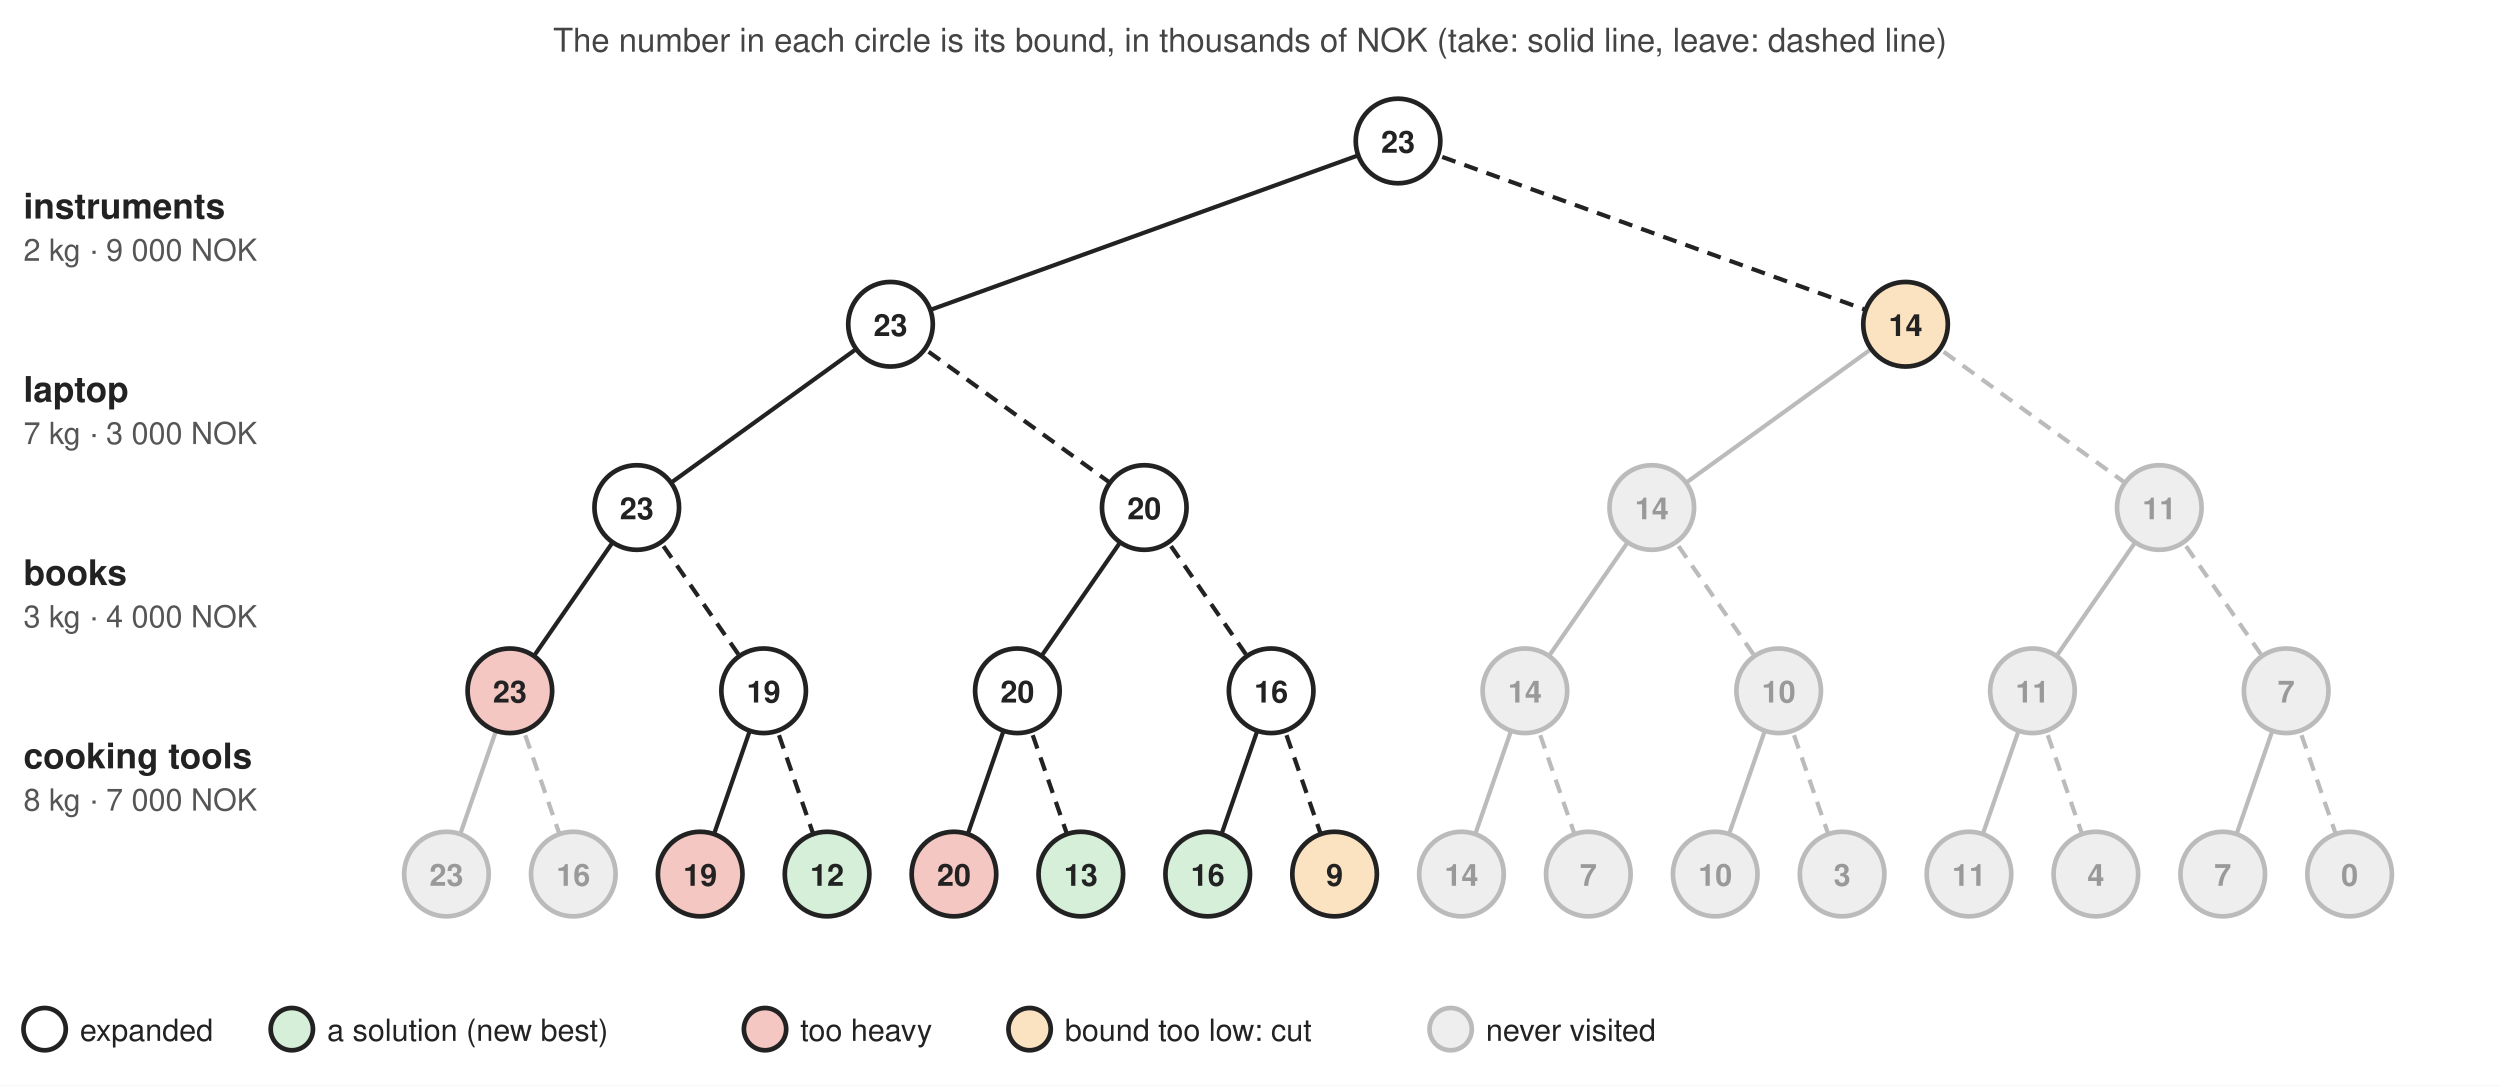
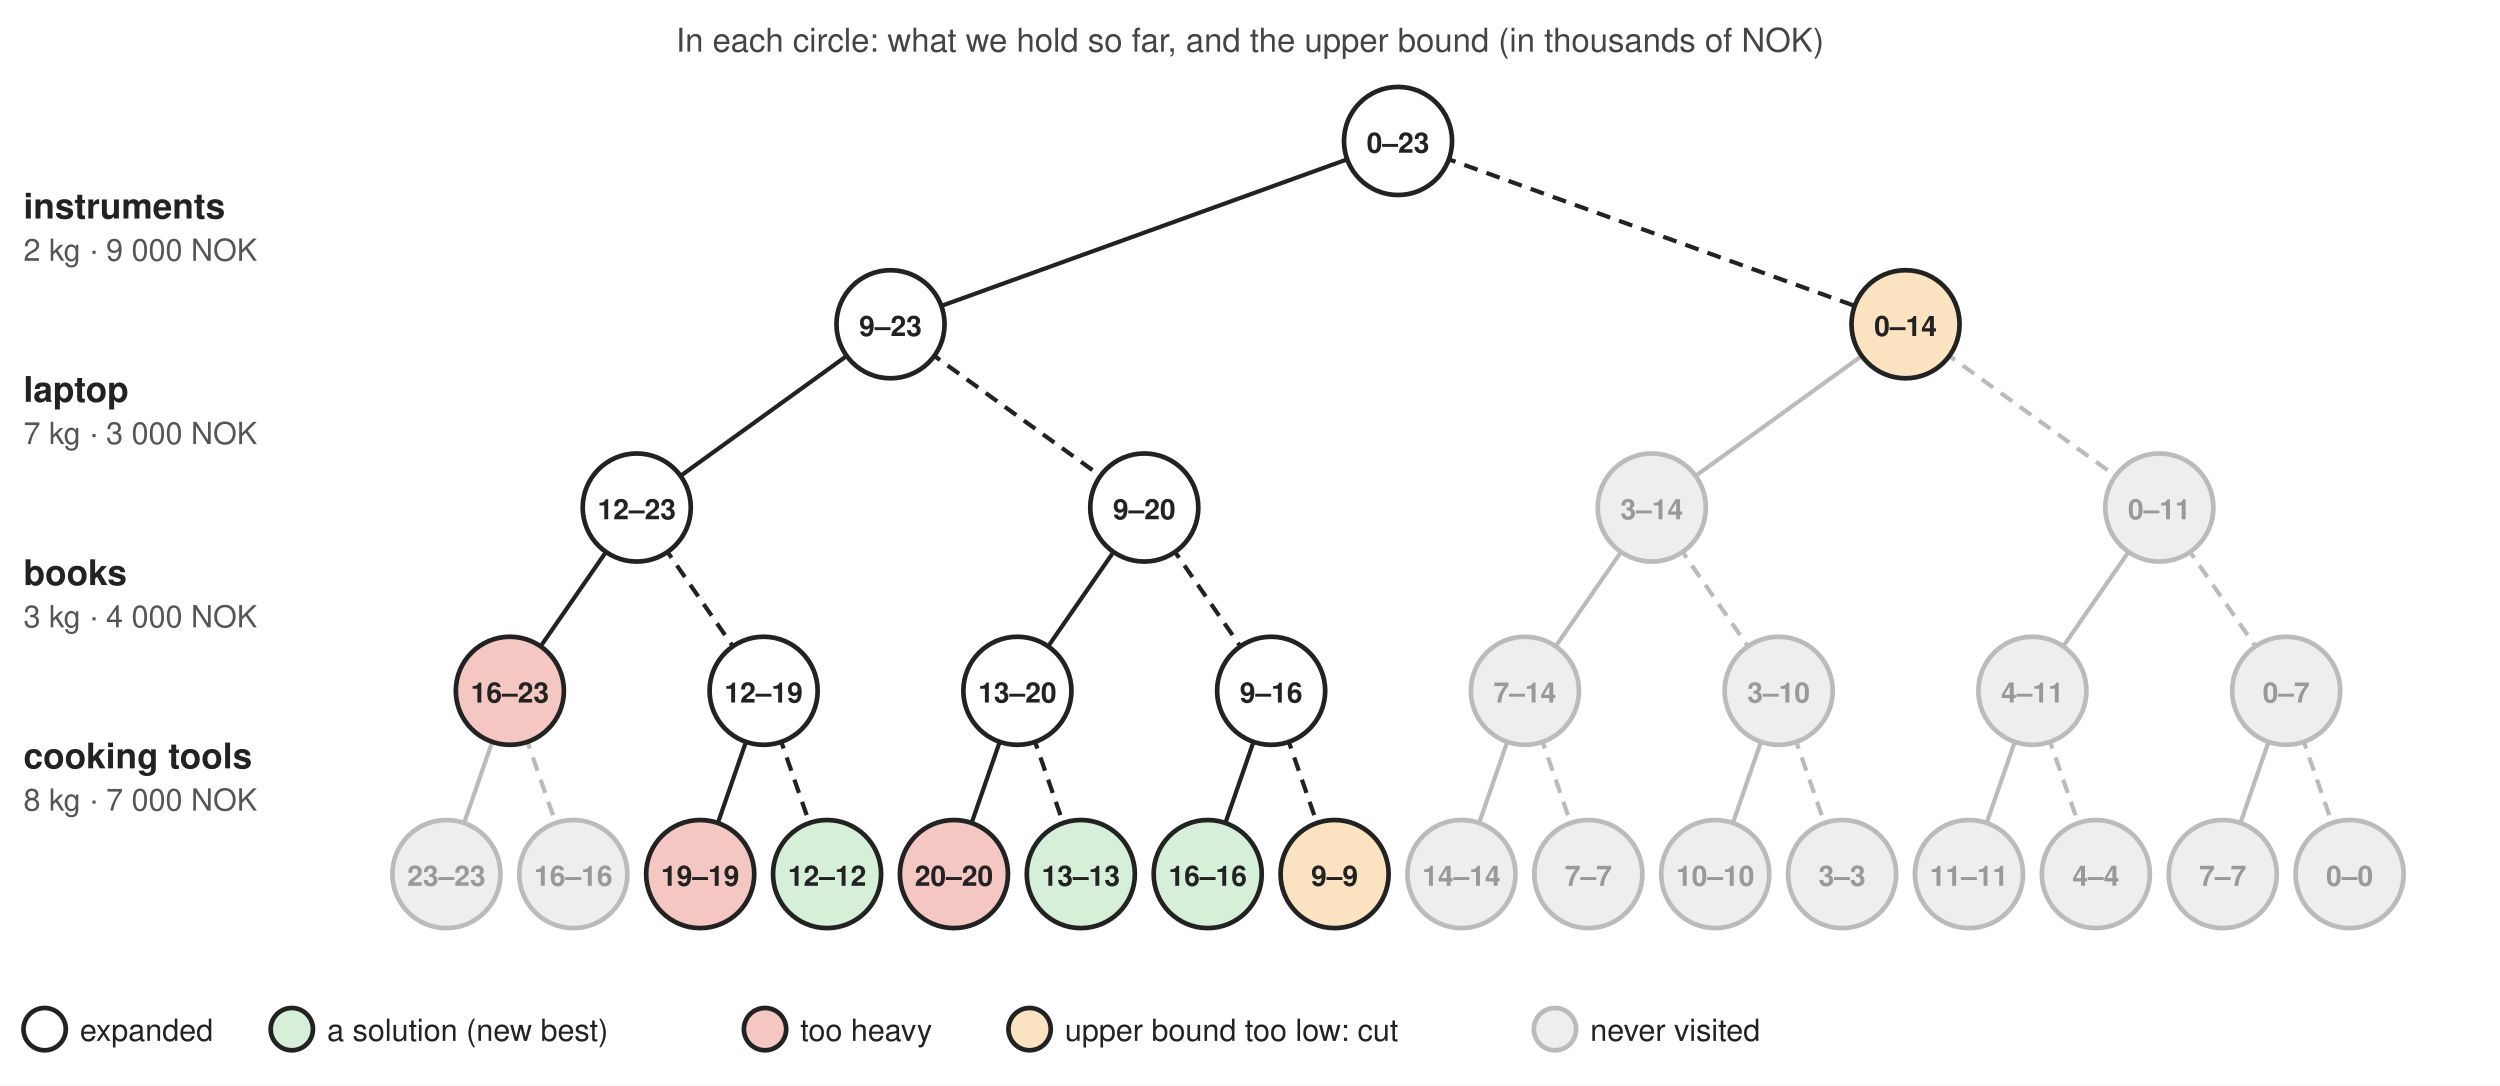
<svg xmlns="http://www.w3.org/2000/svg" width="1064" height="462" viewBox="0 0 1064 462">
  <rect width="1064" height="462" fill="white" />
  <line x1="595.0" y1="60" x2="379.0" y2="138" stroke="#222222" stroke-width="1.8" />
  <line x1="595.0" y1="60" x2="811.0" y2="138" stroke="#222222" stroke-width="1.8" stroke-dasharray="6 4" />
  <line x1="379.0" y1="138" x2="271.0" y2="216" stroke="#222222" stroke-width="1.8" />
  <line x1="379.0" y1="138" x2="487.0" y2="216" stroke="#222222" stroke-width="1.8" stroke-dasharray="6 4" />
  <line x1="271.0" y1="216" x2="217.0" y2="294" stroke="#222222" stroke-width="1.8" />
  <line x1="271.0" y1="216" x2="325.0" y2="294" stroke="#222222" stroke-width="1.8" stroke-dasharray="6 4" />
  <line x1="217.0" y1="294" x2="190.0" y2="372" stroke="#bbbbbb" stroke-width="1.8" />
  <line x1="217.0" y1="294" x2="244.0" y2="372" stroke="#bbbbbb" stroke-width="1.8" stroke-dasharray="6 4" />
  <line x1="325.0" y1="294" x2="298.0" y2="372" stroke="#222222" stroke-width="1.8" />
  <line x1="325.0" y1="294" x2="352.0" y2="372" stroke="#222222" stroke-width="1.8" stroke-dasharray="6 4" />
  <line x1="487.0" y1="216" x2="433.0" y2="294" stroke="#222222" stroke-width="1.8" />
  <line x1="487.0" y1="216" x2="541.0" y2="294" stroke="#222222" stroke-width="1.8" stroke-dasharray="6 4" />
  <line x1="433.0" y1="294" x2="406.0" y2="372" stroke="#222222" stroke-width="1.8" />
  <line x1="433.0" y1="294" x2="460.0" y2="372" stroke="#222222" stroke-width="1.8" stroke-dasharray="6 4" />
  <line x1="541.0" y1="294" x2="514.0" y2="372" stroke="#222222" stroke-width="1.8" />
  <line x1="541.0" y1="294" x2="568.0" y2="372" stroke="#222222" stroke-width="1.8" stroke-dasharray="6 4" />
  <line x1="811.0" y1="138" x2="703.0" y2="216" stroke="#bbbbbb" stroke-width="1.8" />
  <line x1="811.0" y1="138" x2="919.0" y2="216" stroke="#bbbbbb" stroke-width="1.8" stroke-dasharray="6 4" />
  <line x1="703.0" y1="216" x2="649.0" y2="294" stroke="#bbbbbb" stroke-width="1.8" />
  <line x1="703.0" y1="216" x2="757.0" y2="294" stroke="#bbbbbb" stroke-width="1.8" stroke-dasharray="6 4" />
  <line x1="649.0" y1="294" x2="622.0" y2="372" stroke="#bbbbbb" stroke-width="1.8" />
  <line x1="649.0" y1="294" x2="676.0" y2="372" stroke="#bbbbbb" stroke-width="1.8" stroke-dasharray="6 4" />
  <line x1="757.0" y1="294" x2="730.0" y2="372" stroke="#bbbbbb" stroke-width="1.8" />
  <line x1="757.0" y1="294" x2="784.0" y2="372" stroke="#bbbbbb" stroke-width="1.8" stroke-dasharray="6 4" />
  <line x1="919.0" y1="216" x2="865.0" y2="294" stroke="#bbbbbb" stroke-width="1.8" />
  <line x1="919.0" y1="216" x2="973.0" y2="294" stroke="#bbbbbb" stroke-width="1.8" stroke-dasharray="6 4" />
  <line x1="865.0" y1="294" x2="838.0" y2="372" stroke="#bbbbbb" stroke-width="1.8" />
  <line x1="865.0" y1="294" x2="892.0" y2="372" stroke="#bbbbbb" stroke-width="1.8" stroke-dasharray="6 4" />
  <line x1="973.0" y1="294" x2="946.0" y2="372" stroke="#bbbbbb" stroke-width="1.8" />
  <line x1="973.0" y1="294" x2="1000.0" y2="372" stroke="#bbbbbb" stroke-width="1.8" stroke-dasharray="6 4" />
-   <circle cx="595.0" cy="60" r="18" fill="white" stroke="#222222" stroke-width="2" />
-   <text x="595.0" y="65" font-size="13" text-anchor="middle" font-weight="bold" fill="#222222" font-family="Helvetica, Arial, sans-serif">23</text>
-   <circle cx="379.0" cy="138" r="18" fill="white" stroke="#222222" stroke-width="2" />
-   <text x="379.0" y="143" font-size="13" text-anchor="middle" font-weight="bold" fill="#222222" font-family="Helvetica, Arial, sans-serif">23</text>
-   <circle cx="271.0" cy="216" r="18" fill="white" stroke="#222222" stroke-width="2" />
-   <text x="271.0" y="221" font-size="13" text-anchor="middle" font-weight="bold" fill="#222222" font-family="Helvetica, Arial, sans-serif">23</text>
-   <circle cx="217.0" cy="294" r="18" fill="#f4c7c3" stroke="#222222" stroke-width="2" />
-   <text x="217.0" y="299" font-size="13" text-anchor="middle" font-weight="bold" fill="#222222" font-family="Helvetica, Arial, sans-serif">23</text>
-   <circle cx="190.0" cy="372" r="18" fill="#eeeeee" stroke="#bbbbbb" stroke-width="2" />
-   <text x="190.0" y="377" font-size="13" text-anchor="middle" font-weight="bold" fill="#999999" font-family="Helvetica, Arial, sans-serif">23</text>
-   <circle cx="244.0" cy="372" r="18" fill="#eeeeee" stroke="#bbbbbb" stroke-width="2" />
-   <text x="244.0" y="377" font-size="13" text-anchor="middle" font-weight="bold" fill="#999999" font-family="Helvetica, Arial, sans-serif">16</text>
-   <circle cx="325.0" cy="294" r="18" fill="white" stroke="#222222" stroke-width="2" />
-   <text x="325.0" y="299" font-size="13" text-anchor="middle" font-weight="bold" fill="#222222" font-family="Helvetica, Arial, sans-serif">19</text>
-   <circle cx="298.0" cy="372" r="18" fill="#f4c7c3" stroke="#222222" stroke-width="2" />
-   <text x="298.0" y="377" font-size="13" text-anchor="middle" font-weight="bold" fill="#222222" font-family="Helvetica, Arial, sans-serif">19</text>
-   <circle cx="352.0" cy="372" r="18" fill="#d6efd8" stroke="#222222" stroke-width="2" />
-   <text x="352.0" y="377" font-size="13" text-anchor="middle" font-weight="bold" fill="#222222" font-family="Helvetica, Arial, sans-serif">12</text>
-   <circle cx="487.0" cy="216" r="18" fill="white" stroke="#222222" stroke-width="2" />
-   <text x="487.0" y="221" font-size="13" text-anchor="middle" font-weight="bold" fill="#222222" font-family="Helvetica, Arial, sans-serif">20</text>
-   <circle cx="433.0" cy="294" r="18" fill="white" stroke="#222222" stroke-width="2" />
-   <text x="433.0" y="299" font-size="13" text-anchor="middle" font-weight="bold" fill="#222222" font-family="Helvetica, Arial, sans-serif">20</text>
-   <circle cx="406.0" cy="372" r="18" fill="#f4c7c3" stroke="#222222" stroke-width="2" />
-   <text x="406.0" y="377" font-size="13" text-anchor="middle" font-weight="bold" fill="#222222" font-family="Helvetica, Arial, sans-serif">20</text>
-   <circle cx="460.0" cy="372" r="18" fill="#d6efd8" stroke="#222222" stroke-width="2" />
-   <text x="460.0" y="377" font-size="13" text-anchor="middle" font-weight="bold" fill="#222222" font-family="Helvetica, Arial, sans-serif">13</text>
-   <circle cx="541.0" cy="294" r="18" fill="white" stroke="#222222" stroke-width="2" />
-   <text x="541.0" y="299" font-size="13" text-anchor="middle" font-weight="bold" fill="#222222" font-family="Helvetica, Arial, sans-serif">16</text>
-   <circle cx="514.0" cy="372" r="18" fill="#d6efd8" stroke="#222222" stroke-width="2" />
-   <text x="514.0" y="377" font-size="13" text-anchor="middle" font-weight="bold" fill="#222222" font-family="Helvetica, Arial, sans-serif">16</text>
-   <circle cx="568.0" cy="372" r="18" fill="#fbe3c2" stroke="#222222" stroke-width="2" />
-   <text x="568.0" y="377" font-size="13" text-anchor="middle" font-weight="bold" fill="#222222" font-family="Helvetica, Arial, sans-serif">9</text>
-   <circle cx="811.0" cy="138" r="18" fill="#fbe3c2" stroke="#222222" stroke-width="2" />
-   <text x="811.0" y="143" font-size="13" text-anchor="middle" font-weight="bold" fill="#222222" font-family="Helvetica, Arial, sans-serif">14</text>
-   <circle cx="703.0" cy="216" r="18" fill="#eeeeee" stroke="#bbbbbb" stroke-width="2" />
-   <text x="703.0" y="221" font-size="13" text-anchor="middle" font-weight="bold" fill="#999999" font-family="Helvetica, Arial, sans-serif">14</text>
-   <circle cx="649.0" cy="294" r="18" fill="#eeeeee" stroke="#bbbbbb" stroke-width="2" />
-   <text x="649.0" y="299" font-size="13" text-anchor="middle" font-weight="bold" fill="#999999" font-family="Helvetica, Arial, sans-serif">14</text>
-   <circle cx="622.0" cy="372" r="18" fill="#eeeeee" stroke="#bbbbbb" stroke-width="2" />
-   <text x="622.0" y="377" font-size="13" text-anchor="middle" font-weight="bold" fill="#999999" font-family="Helvetica, Arial, sans-serif">14</text>
-   <circle cx="676.0" cy="372" r="18" fill="#eeeeee" stroke="#bbbbbb" stroke-width="2" />
-   <text x="676.0" y="377" font-size="13" text-anchor="middle" font-weight="bold" fill="#999999" font-family="Helvetica, Arial, sans-serif">7</text>
-   <circle cx="757.0" cy="294" r="18" fill="#eeeeee" stroke="#bbbbbb" stroke-width="2" />
-   <text x="757.0" y="299" font-size="13" text-anchor="middle" font-weight="bold" fill="#999999" font-family="Helvetica, Arial, sans-serif">10</text>
-   <circle cx="730.0" cy="372" r="18" fill="#eeeeee" stroke="#bbbbbb" stroke-width="2" />
-   <text x="730.0" y="377" font-size="13" text-anchor="middle" font-weight="bold" fill="#999999" font-family="Helvetica, Arial, sans-serif">10</text>
-   <circle cx="784.0" cy="372" r="18" fill="#eeeeee" stroke="#bbbbbb" stroke-width="2" />
-   <text x="784.0" y="377" font-size="13" text-anchor="middle" font-weight="bold" fill="#999999" font-family="Helvetica, Arial, sans-serif">3</text>
-   <circle cx="919.0" cy="216" r="18" fill="#eeeeee" stroke="#bbbbbb" stroke-width="2" />
-   <text x="919.0" y="221" font-size="13" text-anchor="middle" font-weight="bold" fill="#999999" font-family="Helvetica, Arial, sans-serif">11</text>
-   <circle cx="865.0" cy="294" r="18" fill="#eeeeee" stroke="#bbbbbb" stroke-width="2" />
-   <text x="865.0" y="299" font-size="13" text-anchor="middle" font-weight="bold" fill="#999999" font-family="Helvetica, Arial, sans-serif">11</text>
-   <circle cx="838.0" cy="372" r="18" fill="#eeeeee" stroke="#bbbbbb" stroke-width="2" />
-   <text x="838.0" y="377" font-size="13" text-anchor="middle" font-weight="bold" fill="#999999" font-family="Helvetica, Arial, sans-serif">11</text>
-   <circle cx="892.0" cy="372" r="18" fill="#eeeeee" stroke="#bbbbbb" stroke-width="2" />
-   <text x="892.0" y="377" font-size="13" text-anchor="middle" font-weight="bold" fill="#999999" font-family="Helvetica, Arial, sans-serif">4</text>
-   <circle cx="973.0" cy="294" r="18" fill="#eeeeee" stroke="#bbbbbb" stroke-width="2" />
-   <text x="973.0" y="299" font-size="13" text-anchor="middle" font-weight="bold" fill="#999999" font-family="Helvetica, Arial, sans-serif">7</text>
-   <circle cx="946.0" cy="372" r="18" fill="#eeeeee" stroke="#bbbbbb" stroke-width="2" />
-   <text x="946.0" y="377" font-size="13" text-anchor="middle" font-weight="bold" fill="#999999" font-family="Helvetica, Arial, sans-serif">7</text>
-   <circle cx="1000.0" cy="372" r="18" fill="#eeeeee" stroke="#bbbbbb" stroke-width="2" />
-   <text x="1000.0" y="377" font-size="13" text-anchor="middle" font-weight="bold" fill="#999999" font-family="Helvetica, Arial, sans-serif">0</text>
+   <circle cx="595.0" cy="60" r="23" fill="white" stroke="#222222" stroke-width="2" />
+   <text x="595.0" y="65" font-size="12" text-anchor="middle" font-weight="bold" fill="#222222" font-family="Helvetica, Arial, sans-serif">0–23</text>
+   <circle cx="379.0" cy="138" r="23" fill="white" stroke="#222222" stroke-width="2" />
+   <text x="379.0" y="143" font-size="12" text-anchor="middle" font-weight="bold" fill="#222222" font-family="Helvetica, Arial, sans-serif">9–23</text>
+   <circle cx="271.0" cy="216" r="23" fill="white" stroke="#222222" stroke-width="2" />
+   <text x="271.0" y="221" font-size="12" text-anchor="middle" font-weight="bold" fill="#222222" font-family="Helvetica, Arial, sans-serif">12–23</text>
+   <circle cx="217.0" cy="294" r="23" fill="#f4c7c3" stroke="#222222" stroke-width="2" />
+   <text x="217.0" y="299" font-size="12" text-anchor="middle" font-weight="bold" fill="#222222" font-family="Helvetica, Arial, sans-serif">16–23</text>
+   <circle cx="190.0" cy="372" r="23" fill="#eeeeee" stroke="#bbbbbb" stroke-width="2" />
+   <text x="190.0" y="377" font-size="12" text-anchor="middle" font-weight="bold" fill="#999999" font-family="Helvetica, Arial, sans-serif">23–23</text>
+   <circle cx="244.0" cy="372" r="23" fill="#eeeeee" stroke="#bbbbbb" stroke-width="2" />
+   <text x="244.0" y="377" font-size="12" text-anchor="middle" font-weight="bold" fill="#999999" font-family="Helvetica, Arial, sans-serif">16–16</text>
+   <circle cx="325.0" cy="294" r="23" fill="white" stroke="#222222" stroke-width="2" />
+   <text x="325.0" y="299" font-size="12" text-anchor="middle" font-weight="bold" fill="#222222" font-family="Helvetica, Arial, sans-serif">12–19</text>
+   <circle cx="298.0" cy="372" r="23" fill="#f4c7c3" stroke="#222222" stroke-width="2" />
+   <text x="298.0" y="377" font-size="12" text-anchor="middle" font-weight="bold" fill="#222222" font-family="Helvetica, Arial, sans-serif">19–19</text>
+   <circle cx="352.0" cy="372" r="23" fill="#d6efd8" stroke="#222222" stroke-width="2" />
+   <text x="352.0" y="377" font-size="12" text-anchor="middle" font-weight="bold" fill="#222222" font-family="Helvetica, Arial, sans-serif">12–12</text>
+   <circle cx="487.0" cy="216" r="23" fill="white" stroke="#222222" stroke-width="2" />
+   <text x="487.0" y="221" font-size="12" text-anchor="middle" font-weight="bold" fill="#222222" font-family="Helvetica, Arial, sans-serif">9–20</text>
+   <circle cx="433.0" cy="294" r="23" fill="white" stroke="#222222" stroke-width="2" />
+   <text x="433.0" y="299" font-size="12" text-anchor="middle" font-weight="bold" fill="#222222" font-family="Helvetica, Arial, sans-serif">13–20</text>
+   <circle cx="406.0" cy="372" r="23" fill="#f4c7c3" stroke="#222222" stroke-width="2" />
+   <text x="406.0" y="377" font-size="12" text-anchor="middle" font-weight="bold" fill="#222222" font-family="Helvetica, Arial, sans-serif">20–20</text>
+   <circle cx="460.0" cy="372" r="23" fill="#d6efd8" stroke="#222222" stroke-width="2" />
+   <text x="460.0" y="377" font-size="12" text-anchor="middle" font-weight="bold" fill="#222222" font-family="Helvetica, Arial, sans-serif">13–13</text>
+   <circle cx="541.0" cy="294" r="23" fill="white" stroke="#222222" stroke-width="2" />
+   <text x="541.0" y="299" font-size="12" text-anchor="middle" font-weight="bold" fill="#222222" font-family="Helvetica, Arial, sans-serif">9–16</text>
+   <circle cx="514.0" cy="372" r="23" fill="#d6efd8" stroke="#222222" stroke-width="2" />
+   <text x="514.0" y="377" font-size="12" text-anchor="middle" font-weight="bold" fill="#222222" font-family="Helvetica, Arial, sans-serif">16–16</text>
+   <circle cx="568.0" cy="372" r="23" fill="#fbe3c2" stroke="#222222" stroke-width="2" />
+   <text x="568.0" y="377" font-size="12" text-anchor="middle" font-weight="bold" fill="#222222" font-family="Helvetica, Arial, sans-serif">9–9</text>
+   <circle cx="811.0" cy="138" r="23" fill="#fbe3c2" stroke="#222222" stroke-width="2" />
+   <text x="811.0" y="143" font-size="12" text-anchor="middle" font-weight="bold" fill="#222222" font-family="Helvetica, Arial, sans-serif">0–14</text>
+   <circle cx="703.0" cy="216" r="23" fill="#eeeeee" stroke="#bbbbbb" stroke-width="2" />
+   <text x="703.0" y="221" font-size="12" text-anchor="middle" font-weight="bold" fill="#999999" font-family="Helvetica, Arial, sans-serif">3–14</text>
+   <circle cx="649.0" cy="294" r="23" fill="#eeeeee" stroke="#bbbbbb" stroke-width="2" />
+   <text x="649.0" y="299" font-size="12" text-anchor="middle" font-weight="bold" fill="#999999" font-family="Helvetica, Arial, sans-serif">7–14</text>
+   <circle cx="622.0" cy="372" r="23" fill="#eeeeee" stroke="#bbbbbb" stroke-width="2" />
+   <text x="622.0" y="377" font-size="12" text-anchor="middle" font-weight="bold" fill="#999999" font-family="Helvetica, Arial, sans-serif">14–14</text>
+   <circle cx="676.0" cy="372" r="23" fill="#eeeeee" stroke="#bbbbbb" stroke-width="2" />
+   <text x="676.0" y="377" font-size="12" text-anchor="middle" font-weight="bold" fill="#999999" font-family="Helvetica, Arial, sans-serif">7–7</text>
+   <circle cx="757.0" cy="294" r="23" fill="#eeeeee" stroke="#bbbbbb" stroke-width="2" />
+   <text x="757.0" y="299" font-size="12" text-anchor="middle" font-weight="bold" fill="#999999" font-family="Helvetica, Arial, sans-serif">3–10</text>
+   <circle cx="730.0" cy="372" r="23" fill="#eeeeee" stroke="#bbbbbb" stroke-width="2" />
+   <text x="730.0" y="377" font-size="12" text-anchor="middle" font-weight="bold" fill="#999999" font-family="Helvetica, Arial, sans-serif">10–10</text>
+   <circle cx="784.0" cy="372" r="23" fill="#eeeeee" stroke="#bbbbbb" stroke-width="2" />
+   <text x="784.0" y="377" font-size="12" text-anchor="middle" font-weight="bold" fill="#999999" font-family="Helvetica, Arial, sans-serif">3–3</text>
+   <circle cx="919.0" cy="216" r="23" fill="#eeeeee" stroke="#bbbbbb" stroke-width="2" />
+   <text x="919.0" y="221" font-size="12" text-anchor="middle" font-weight="bold" fill="#999999" font-family="Helvetica, Arial, sans-serif">0–11</text>
+   <circle cx="865.0" cy="294" r="23" fill="#eeeeee" stroke="#bbbbbb" stroke-width="2" />
+   <text x="865.0" y="299" font-size="12" text-anchor="middle" font-weight="bold" fill="#999999" font-family="Helvetica, Arial, sans-serif">4–11</text>
+   <circle cx="838.0" cy="372" r="23" fill="#eeeeee" stroke="#bbbbbb" stroke-width="2" />
+   <text x="838.0" y="377" font-size="12" text-anchor="middle" font-weight="bold" fill="#999999" font-family="Helvetica, Arial, sans-serif">11–11</text>
+   <circle cx="892.0" cy="372" r="23" fill="#eeeeee" stroke="#bbbbbb" stroke-width="2" />
+   <text x="892.0" y="377" font-size="12" text-anchor="middle" font-weight="bold" fill="#999999" font-family="Helvetica, Arial, sans-serif">4–4</text>
+   <circle cx="973.0" cy="294" r="23" fill="#eeeeee" stroke="#bbbbbb" stroke-width="2" />
+   <text x="973.0" y="299" font-size="12" text-anchor="middle" font-weight="bold" fill="#999999" font-family="Helvetica, Arial, sans-serif">0–7</text>
+   <circle cx="946.0" cy="372" r="23" fill="#eeeeee" stroke="#bbbbbb" stroke-width="2" />
+   <text x="946.0" y="377" font-size="12" text-anchor="middle" font-weight="bold" fill="#999999" font-family="Helvetica, Arial, sans-serif">7–7</text>
+   <circle cx="1000.0" cy="372" r="23" fill="#eeeeee" stroke="#bbbbbb" stroke-width="2" />
+   <text x="1000.0" y="377" font-size="12" text-anchor="middle" font-weight="bold" fill="#999999" font-family="Helvetica, Arial, sans-serif">0–0</text>
  <text x="10" y="93.0" font-size="15" text-anchor="start" font-weight="bold" fill="#222222" font-family="Helvetica, Arial, sans-serif">instruments</text>
  <text x="10" y="111.0" font-size="13" text-anchor="start" font-weight="normal" fill="#555555" font-family="Helvetica, Arial, sans-serif">2 kg · 9 000 NOK</text>
  <text x="10" y="171.0" font-size="15" text-anchor="start" font-weight="bold" fill="#222222" font-family="Helvetica, Arial, sans-serif">laptop</text>
  <text x="10" y="189.0" font-size="13" text-anchor="start" font-weight="normal" fill="#555555" font-family="Helvetica, Arial, sans-serif">7 kg · 3 000 NOK</text>
  <text x="10" y="249.0" font-size="15" text-anchor="start" font-weight="bold" fill="#222222" font-family="Helvetica, Arial, sans-serif">books</text>
  <text x="10" y="267.0" font-size="13" text-anchor="start" font-weight="normal" fill="#555555" font-family="Helvetica, Arial, sans-serif">3 kg · 4 000 NOK</text>
  <text x="10" y="327.0" font-size="15" text-anchor="start" font-weight="bold" fill="#222222" font-family="Helvetica, Arial, sans-serif">cooking tools</text>
  <text x="10" y="345.0" font-size="13" text-anchor="start" font-weight="normal" fill="#555555" font-family="Helvetica, Arial, sans-serif">8 kg · 7 000 NOK</text>
-   <text x="532.0" y="22" font-size="14" text-anchor="middle" font-weight="normal" fill="#444444" font-family="Helvetica, Arial, sans-serif">The number in each circle is its bound, in thousands of NOK (take: solid line, leave: dashed line)</text>
+   <text x="532.0" y="22" font-size="14" text-anchor="middle" font-weight="normal" fill="#444444" font-family="Helvetica, Arial, sans-serif">In each circle: what we hold so far, and the upper bound (in thousands of NOK)</text>
  <circle cx="19" cy="438" r="9" fill="white" stroke="#222222" stroke-width="2" />
  <text x="34" y="443" font-size="13" text-anchor="start" font-weight="normal" fill="#222222" font-family="Helvetica, Arial, sans-serif">expanded</text>
  <circle cx="124.2" cy="438" r="9" fill="#d6efd8" stroke="#222222" stroke-width="2" />
  <text x="139.2" y="443" font-size="13" text-anchor="start" font-weight="normal" fill="#222222" font-family="Helvetica, Arial, sans-serif">a solution (new best)</text>
  <circle cx="325.6" cy="438" r="9" fill="#f4c7c3" stroke="#222222" stroke-width="2" />
  <text x="340.6" y="443" font-size="13" text-anchor="start" font-weight="normal" fill="#222222" font-family="Helvetica, Arial, sans-serif">too heavy</text>
  <circle cx="438.2" cy="438" r="9" fill="#fbe3c2" stroke="#222222" stroke-width="2" />
-   <text x="453.2" y="443" font-size="13" text-anchor="start" font-weight="normal" fill="#222222" font-family="Helvetica, Arial, sans-serif">bound too low: cut</text>
-   <circle cx="617.4" cy="438" r="9" fill="#eeeeee" stroke="#bbbbbb" stroke-width="2" />
-   <text x="632.4" y="443" font-size="13" text-anchor="start" font-weight="normal" fill="#222222" font-family="Helvetica, Arial, sans-serif">never visited</text>
+   <text x="453.2" y="443" font-size="13" text-anchor="start" font-weight="normal" fill="#222222" font-family="Helvetica, Arial, sans-serif">upper bound too low: cut</text>
+   <circle cx="661.8" cy="438" r="9" fill="#eeeeee" stroke="#bbbbbb" stroke-width="2" />
+   <text x="676.8" y="443" font-size="13" text-anchor="start" font-weight="normal" fill="#222222" font-family="Helvetica, Arial, sans-serif">never visited</text>
</svg>
